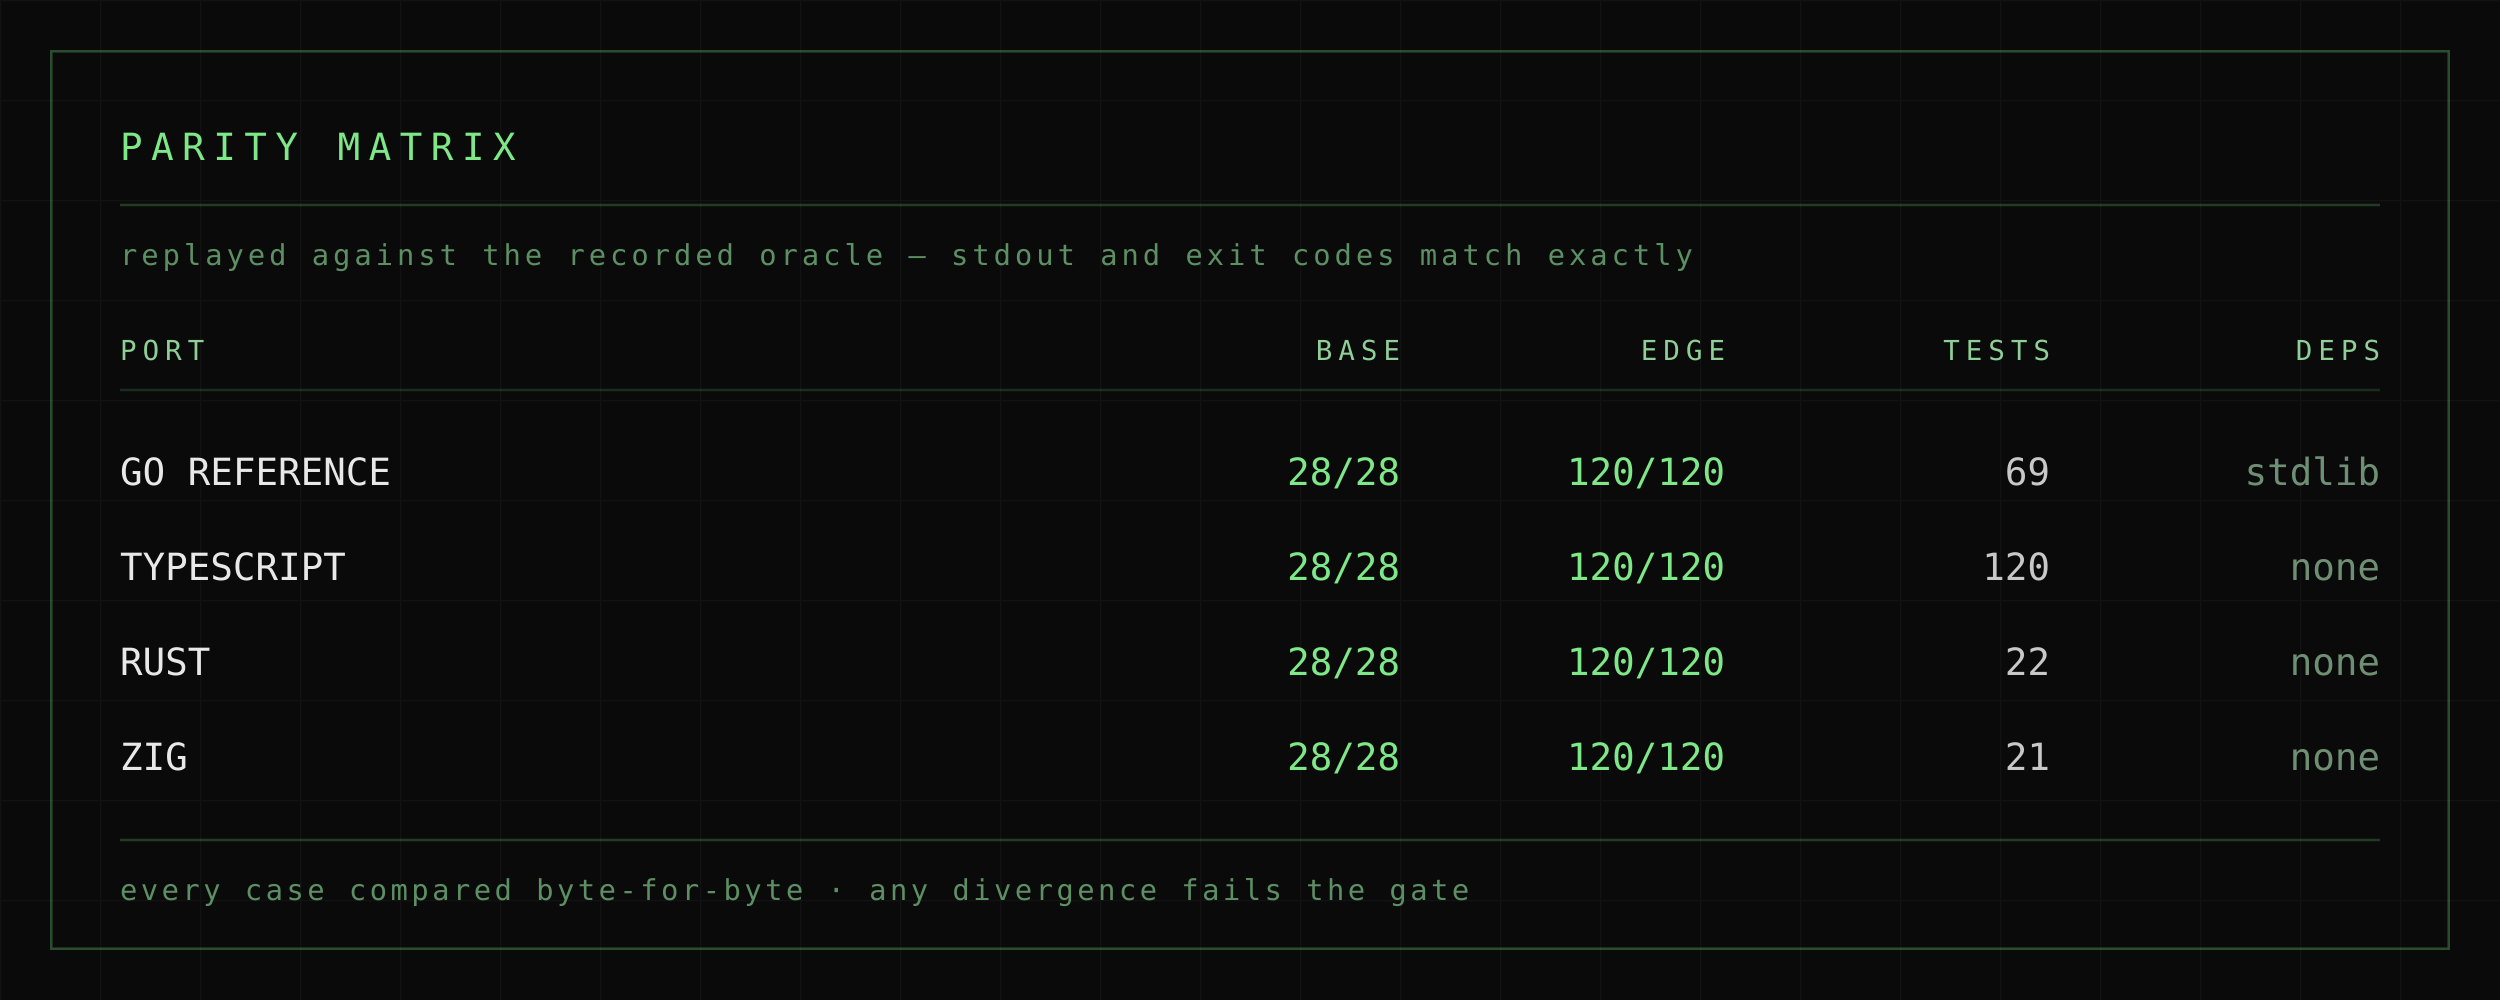
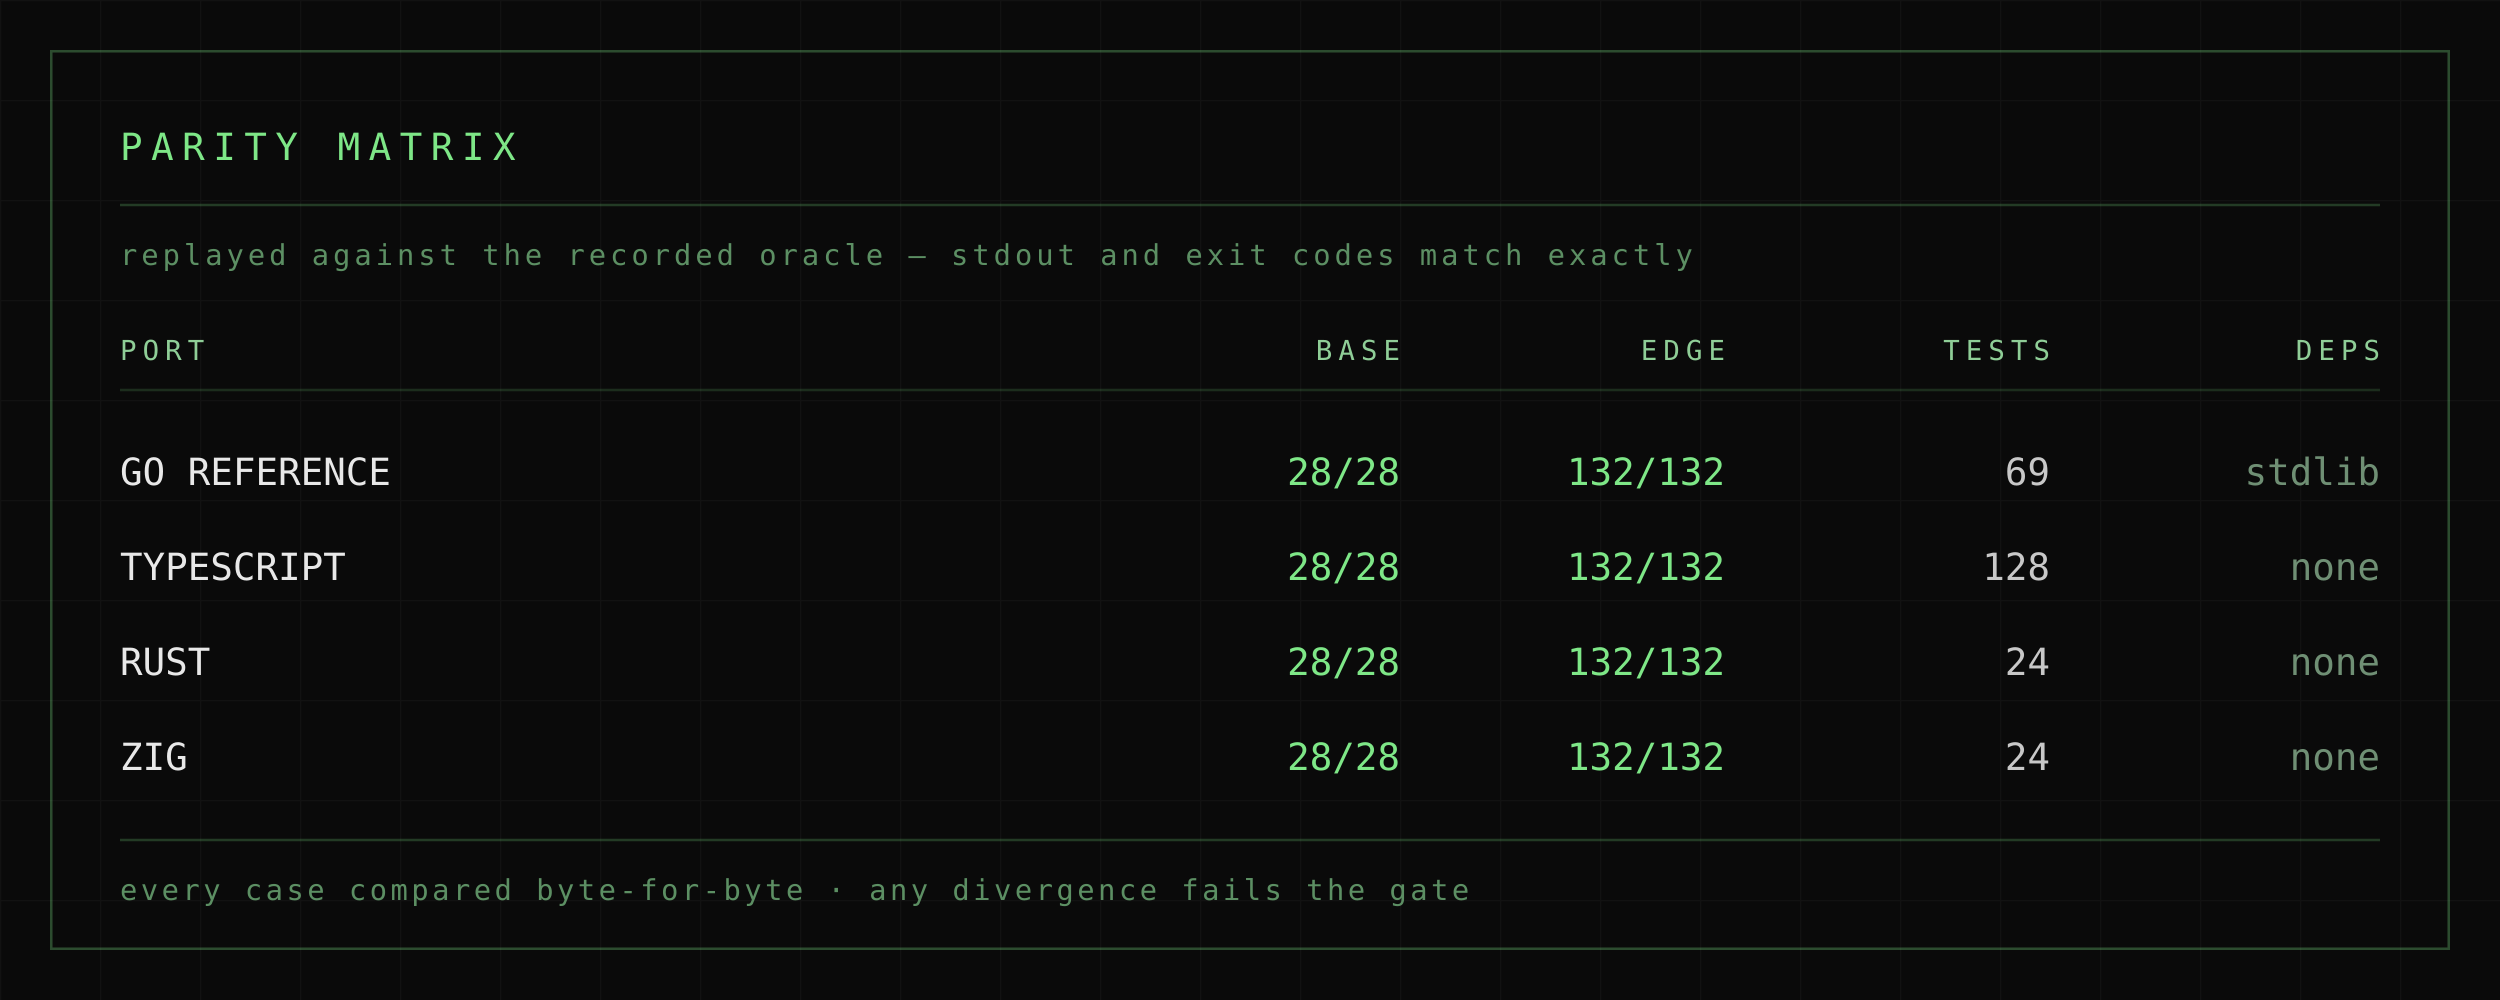
- <svg xmlns="http://www.w3.org/2000/svg" viewBox="0 0 1000 400" width="1000" height="400" role="img" aria-label="OwnScout parity matrix: every port replays 28 base and 120 edge cases byte-for-byte">
+ <svg xmlns="http://www.w3.org/2000/svg" viewBox="0 0 1000 400" width="1000" height="400" role="img" aria-label="OwnScout parity matrix: every port replays 28 base and 132 edge cases byte-for-byte">
  <defs>
    <pattern id="grid" width="40" height="40" patternUnits="userSpaceOnUse">
      <path d="M40 0H0V40" fill="none" stroke="#ffffff" stroke-opacity="0.035" stroke-width="1" />
    </pattern>
  </defs>
  <rect width="1000" height="400" fill="#0a0a0a" />
  <rect width="1000" height="400" fill="url(#grid)" />
  <rect x="20.5" y="20.5" width="959" height="359" fill="none" stroke="#7ee787" stroke-opacity="0.3" />
  <text x="48" y="64" font-family="ui-monospace, SFMono-Regular, Menlo, Consolas, monospace" font-size="15" fill="#7ee787" letter-spacing="3.4">PARITY MATRIX</text>
  <line x1="48" y1="82" x2="952" y2="82" stroke="#7ee787" stroke-opacity="0.22" stroke-width="1" />
  <text x="48" y="106" font-family="ui-monospace, SFMono-Regular, Menlo, Consolas, monospace" font-size="11.5" fill="#5c8f63" letter-spacing="1.6">replayed against the recorded oracle — stdout and exit codes match exactly</text>
  <g font-family="ui-monospace, SFMono-Regular, Menlo, Consolas, monospace" font-size="11" fill="#8fce97" letter-spacing="2.4">
    <text x="48" y="144">PORT</text>
    <text x="560" y="144" text-anchor="end">BASE</text>
    <text x="690" y="144" text-anchor="end">EDGE</text>
    <text x="820" y="144" text-anchor="end">TESTS</text>
    <text x="952" y="144" text-anchor="end">DEPS</text>
  </g>
  <line x1="48" y1="156" x2="952" y2="156" stroke="#7ee787" stroke-opacity="0.16" stroke-width="1" />
  <g font-family="ui-monospace, SFMono-Regular, Menlo, Consolas, monospace" font-size="15">
    <g>
      <text x="48" y="194" fill="#e8e8e8">GO REFERENCE</text>
      <text x="560" y="194" text-anchor="end" fill="#7ee787">28/28</text>
-       <text x="690" y="194" text-anchor="end" fill="#7ee787">120/120</text>
+       <text x="690" y="194" text-anchor="end" fill="#7ee787">132/132</text>
      <text x="820" y="194" text-anchor="end" fill="#c8c8c8">69</text>
      <text x="952" y="194" text-anchor="end" fill="#6f8f74">stdlib</text>
    </g>
    <g>
      <text x="48" y="232" fill="#e8e8e8">TYPESCRIPT</text>
      <text x="560" y="232" text-anchor="end" fill="#7ee787">28/28</text>
-       <text x="690" y="232" text-anchor="end" fill="#7ee787">120/120</text>
-       <text x="820" y="232" text-anchor="end" fill="#c8c8c8">120</text>
+       <text x="690" y="232" text-anchor="end" fill="#7ee787">132/132</text>
+       <text x="820" y="232" text-anchor="end" fill="#c8c8c8">128</text>
      <text x="952" y="232" text-anchor="end" fill="#6f8f74">none</text>
    </g>
    <g>
      <text x="48" y="270" fill="#e8e8e8">RUST</text>
      <text x="560" y="270" text-anchor="end" fill="#7ee787">28/28</text>
-       <text x="690" y="270" text-anchor="end" fill="#7ee787">120/120</text>
-       <text x="820" y="270" text-anchor="end" fill="#c8c8c8">22</text>
+       <text x="690" y="270" text-anchor="end" fill="#7ee787">132/132</text>
+       <text x="820" y="270" text-anchor="end" fill="#c8c8c8">24</text>
      <text x="952" y="270" text-anchor="end" fill="#6f8f74">none</text>
    </g>
    <g>
      <text x="48" y="308" fill="#e8e8e8">ZIG</text>
      <text x="560" y="308" text-anchor="end" fill="#7ee787">28/28</text>
-       <text x="690" y="308" text-anchor="end" fill="#7ee787">120/120</text>
-       <text x="820" y="308" text-anchor="end" fill="#c8c8c8">21</text>
+       <text x="690" y="308" text-anchor="end" fill="#7ee787">132/132</text>
+       <text x="820" y="308" text-anchor="end" fill="#c8c8c8">24</text>
      <text x="952" y="308" text-anchor="end" fill="#6f8f74">none</text>
    </g>
  </g>
  <line x1="48" y1="336" x2="952" y2="336" stroke="#7ee787" stroke-opacity="0.22" stroke-width="1" />
  <text x="48" y="360" font-family="ui-monospace, SFMono-Regular, Menlo, Consolas, monospace" font-size="11.5" fill="#5c8f63" letter-spacing="1.4">every case compared byte-for-byte · any divergence fails the gate</text>
</svg>
